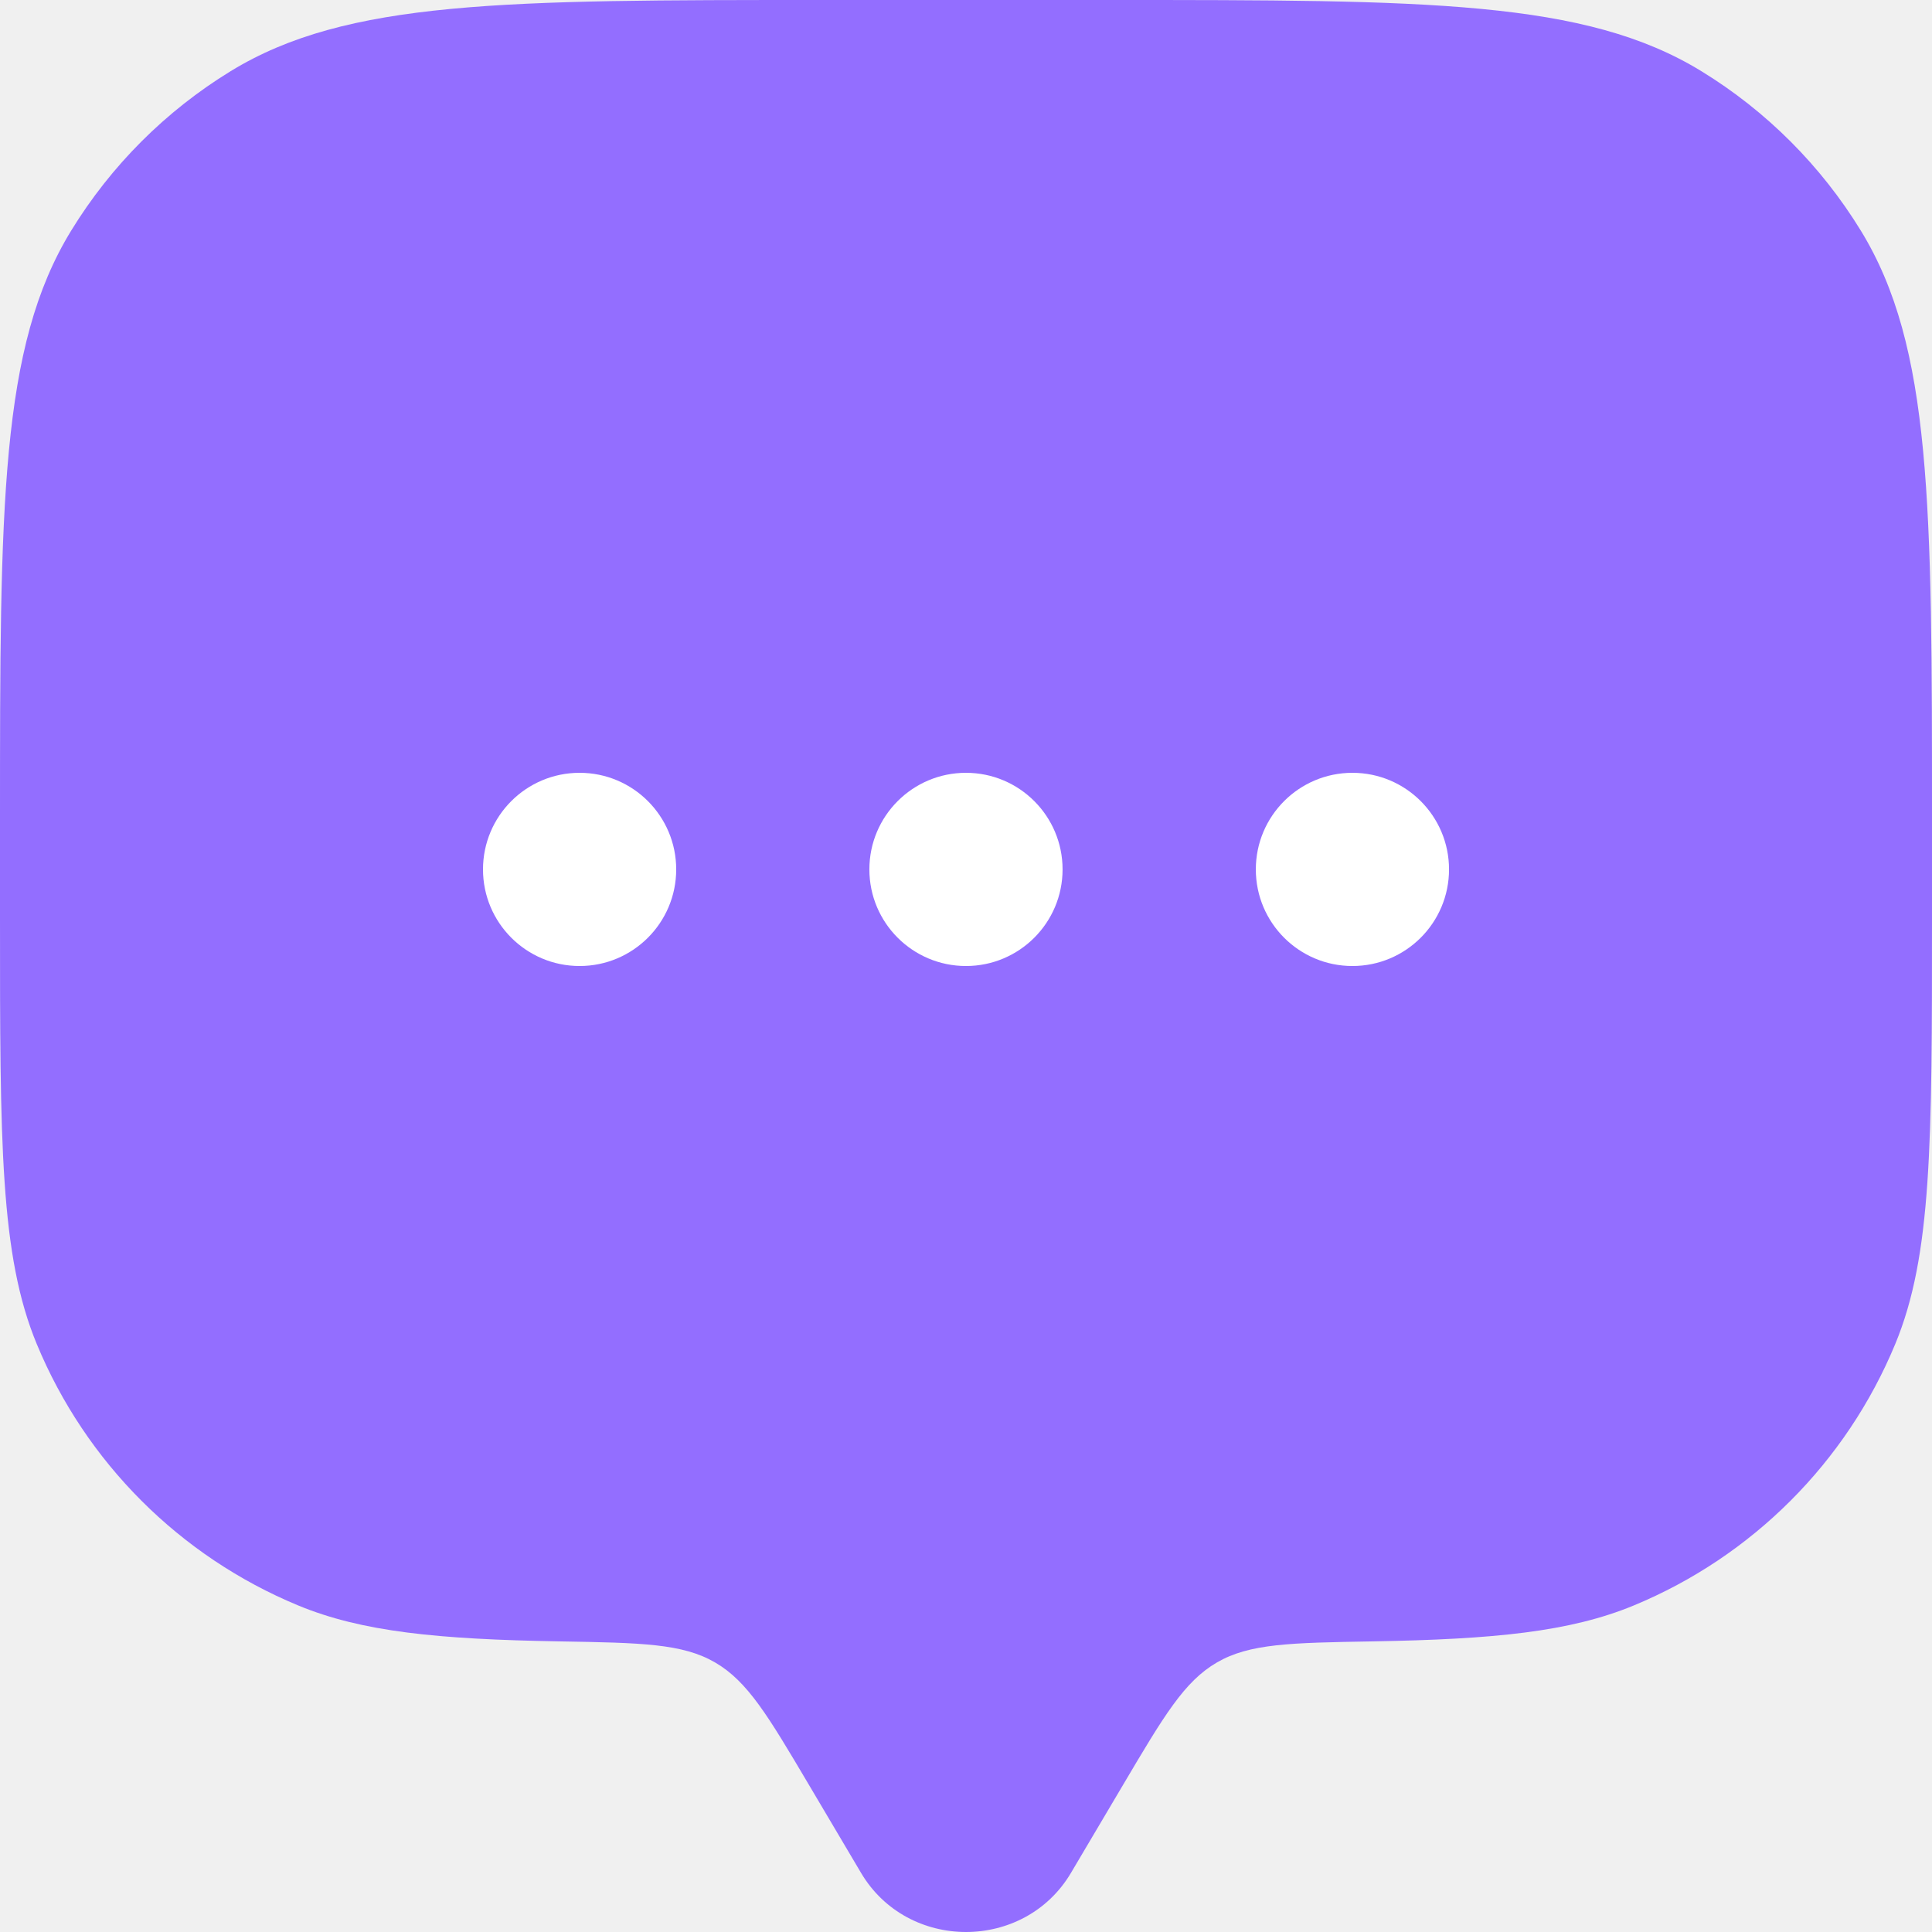
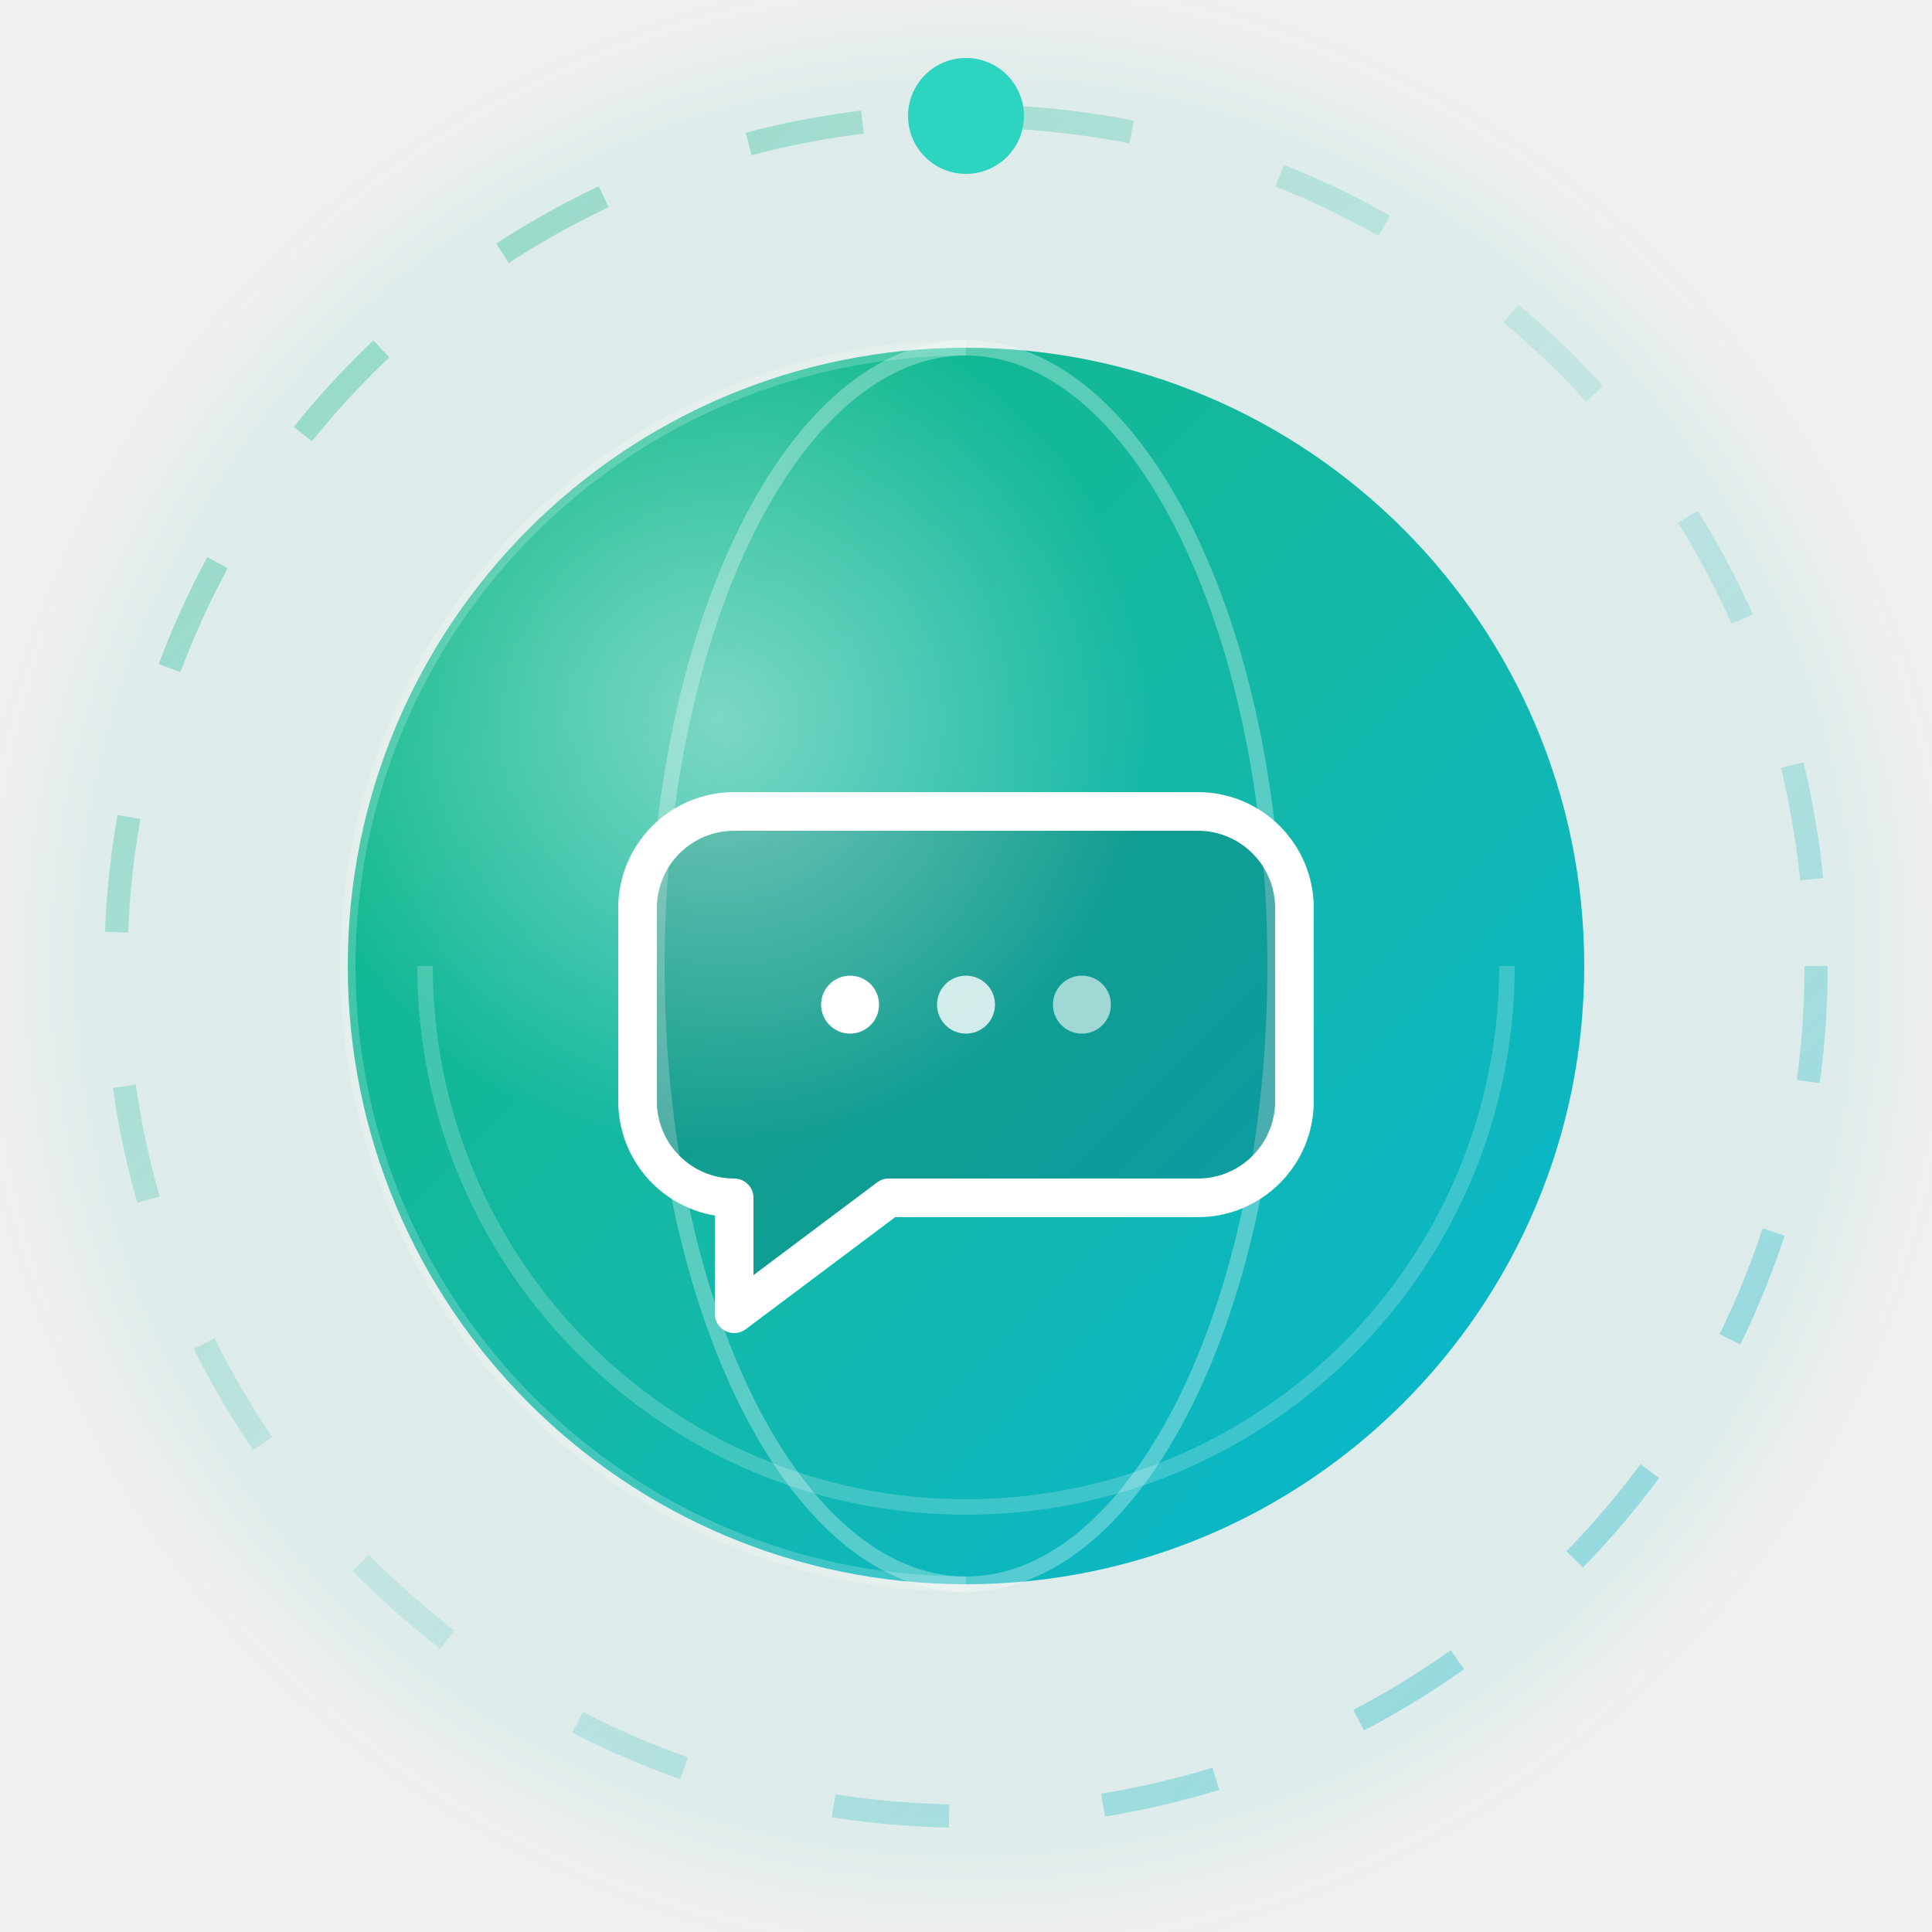
- <svg xmlns="http://www.w3.org/2000/svg" width="300" height="300" viewBox="0 0 300 300" fill="none">
-   <path d="M174.433 277.078L166.301 290.817C159.053 303.061 140.948 303.061 133.7 290.817L125.568 277.078C119.261 266.422 116.108 261.096 111.042 258.148C105.977 255.202 99.599 255.092 86.844 254.873C68.014 254.548 56.204 253.394 46.299 249.292C27.922 241.679 13.321 227.08 5.709 208.702C-4.47037e-07 194.92 0 177.446 0 142.501V127.5C0 78.399 -8.94073e-07 53.848 11.052 35.813C17.236 25.721 25.721 17.236 35.813 11.052C53.848 -8.94073e-07 78.399 0 127.5 0H172.501C221.602 0 246.152 -8.94073e-07 264.188 11.052C274.281 17.236 282.765 25.721 288.949 35.813C300.001 53.848 300.001 78.399 300.001 127.5V142.501C300.001 177.446 300.001 194.92 294.292 208.702C286.68 227.08 272.08 241.679 253.702 249.292C243.797 253.394 231.988 254.548 213.157 254.873C200.401 255.092 194.024 255.202 188.959 258.148C183.893 261.094 180.739 266.422 174.433 277.078Z" fill="#936EFF" />
-   <path d="M225.004 135.002C225.004 143.287 218.288 150.002 210.004 150.002C201.719 150.002 195.004 143.287 195.004 135.002C195.004 126.717 201.719 120.002 210.004 120.002C218.288 120.002 225.004 126.717 225.004 135.002Z" fill="white" />
-   <path d="M164.996 135.002C164.996 143.287 158.281 150.002 149.996 150.002C141.712 150.002 134.996 143.287 134.996 135.002C134.996 126.717 141.712 120.002 149.996 120.002C158.281 120.002 164.996 126.717 164.996 135.002Z" fill="white" />
-   <path d="M105 135.002C105 143.287 98.284 150.002 90 150.002C81.716 150.002 75 143.287 75 135.002C75 126.717 81.716 120.002 90 120.002C98.284 120.002 105 126.717 105 135.002Z" fill="white" />
+ <svg xmlns="http://www.w3.org/2000/svg" width="100" height="100" viewBox="0 0 100 100" fill="none">
+   <defs>
+     <linearGradient id="sphereGrad" x1="0%" y1="0%" x2="100%" y2="100%">
+       <stop offset="0%" stop-color="#10B981" />
+       <stop offset="50%" stop-color="#14B8A6" />
+       <stop offset="100%" stop-color="#06B6D4" />
+     </linearGradient>
+     <linearGradient id="orbitGradient" x1="0%" y1="0%" x2="100%" y2="100%">
+       <stop offset="0%" stop-color="#10B981" stop-opacity="0.7" />
+       <stop offset="50%" stop-color="#14B8A6" stop-opacity="0.2" />
+       <stop offset="100%" stop-color="#06B6D4" stop-opacity="0.7" />
+     </linearGradient>
+     <radialGradient id="sphereHighlight" cx="30%" cy="30%" r="70%">
+       <stop offset="0%" stop-color="#ffffff" stop-opacity="0.45" />
+       <stop offset="50%" stop-color="#ffffff" stop-opacity="0" />
+     </radialGradient>
+   </defs>
+   <circle cx="50" cy="50" r="48" fill="#14B8A6" fill-opacity="0.08" filter="blur(2px)" />
+   <circle cx="50" cy="50" r="44" fill="none" stroke="url(#orbitGradient)" stroke-width="1.2" stroke-dasharray="6 8" stroke-opacity="0.6" />
+   <circle cx="50" cy="6" r="3" fill="#2DD4BF" />
+   <circle cx="50" cy="50" r="32" fill="url(#sphereGrad)" />
+   <path d="M 22,50 A 28,28 0 0,0 78,50" fill="none" stroke="#ffffff" stroke-width="0.8" stroke-opacity="0.2" />
+   <path d="M 50,18 A 32,32 0 0,0 50,82" fill="none" stroke="#ffffff" stroke-width="0.8" stroke-opacity="0.2" />
+   <path d="M 50,18 A 16,32 0 0,0 50,82" fill="none" stroke="#ffffff" stroke-width="0.8" stroke-opacity="0.3" />
+   <path d="M 50,18 A 16,32 0 0,1 50,82" fill="none" stroke="#ffffff" stroke-width="0.8" stroke-opacity="0.3" />
+   <path d="M 38,42 H 62 A 5,5 0 0,1 67,47 V 57 A 5,5 0 0,1 62,62 H 46 L 38,68 V 62 A 5,5 0 0,1 33,57 V 47 A 5,5 0 0,1 38,42 Z" fill="#020617" fill-opacity="0.15" stroke="#ffffff" stroke-width="2" stroke-linecap="round" stroke-linejoin="round" />
+   <circle cx="44" cy="52" r="1.5" fill="#ffffff" />
+   <circle cx="50" cy="52" r="1.5" fill="#ffffff" fill-opacity="0.8" />
+   <circle cx="56" cy="52" r="1.5" fill="#ffffff" fill-opacity="0.6" />
+   <circle cx="50" cy="50" r="32" fill="url(#sphereHighlight)" pointer-events="none" />
</svg>
